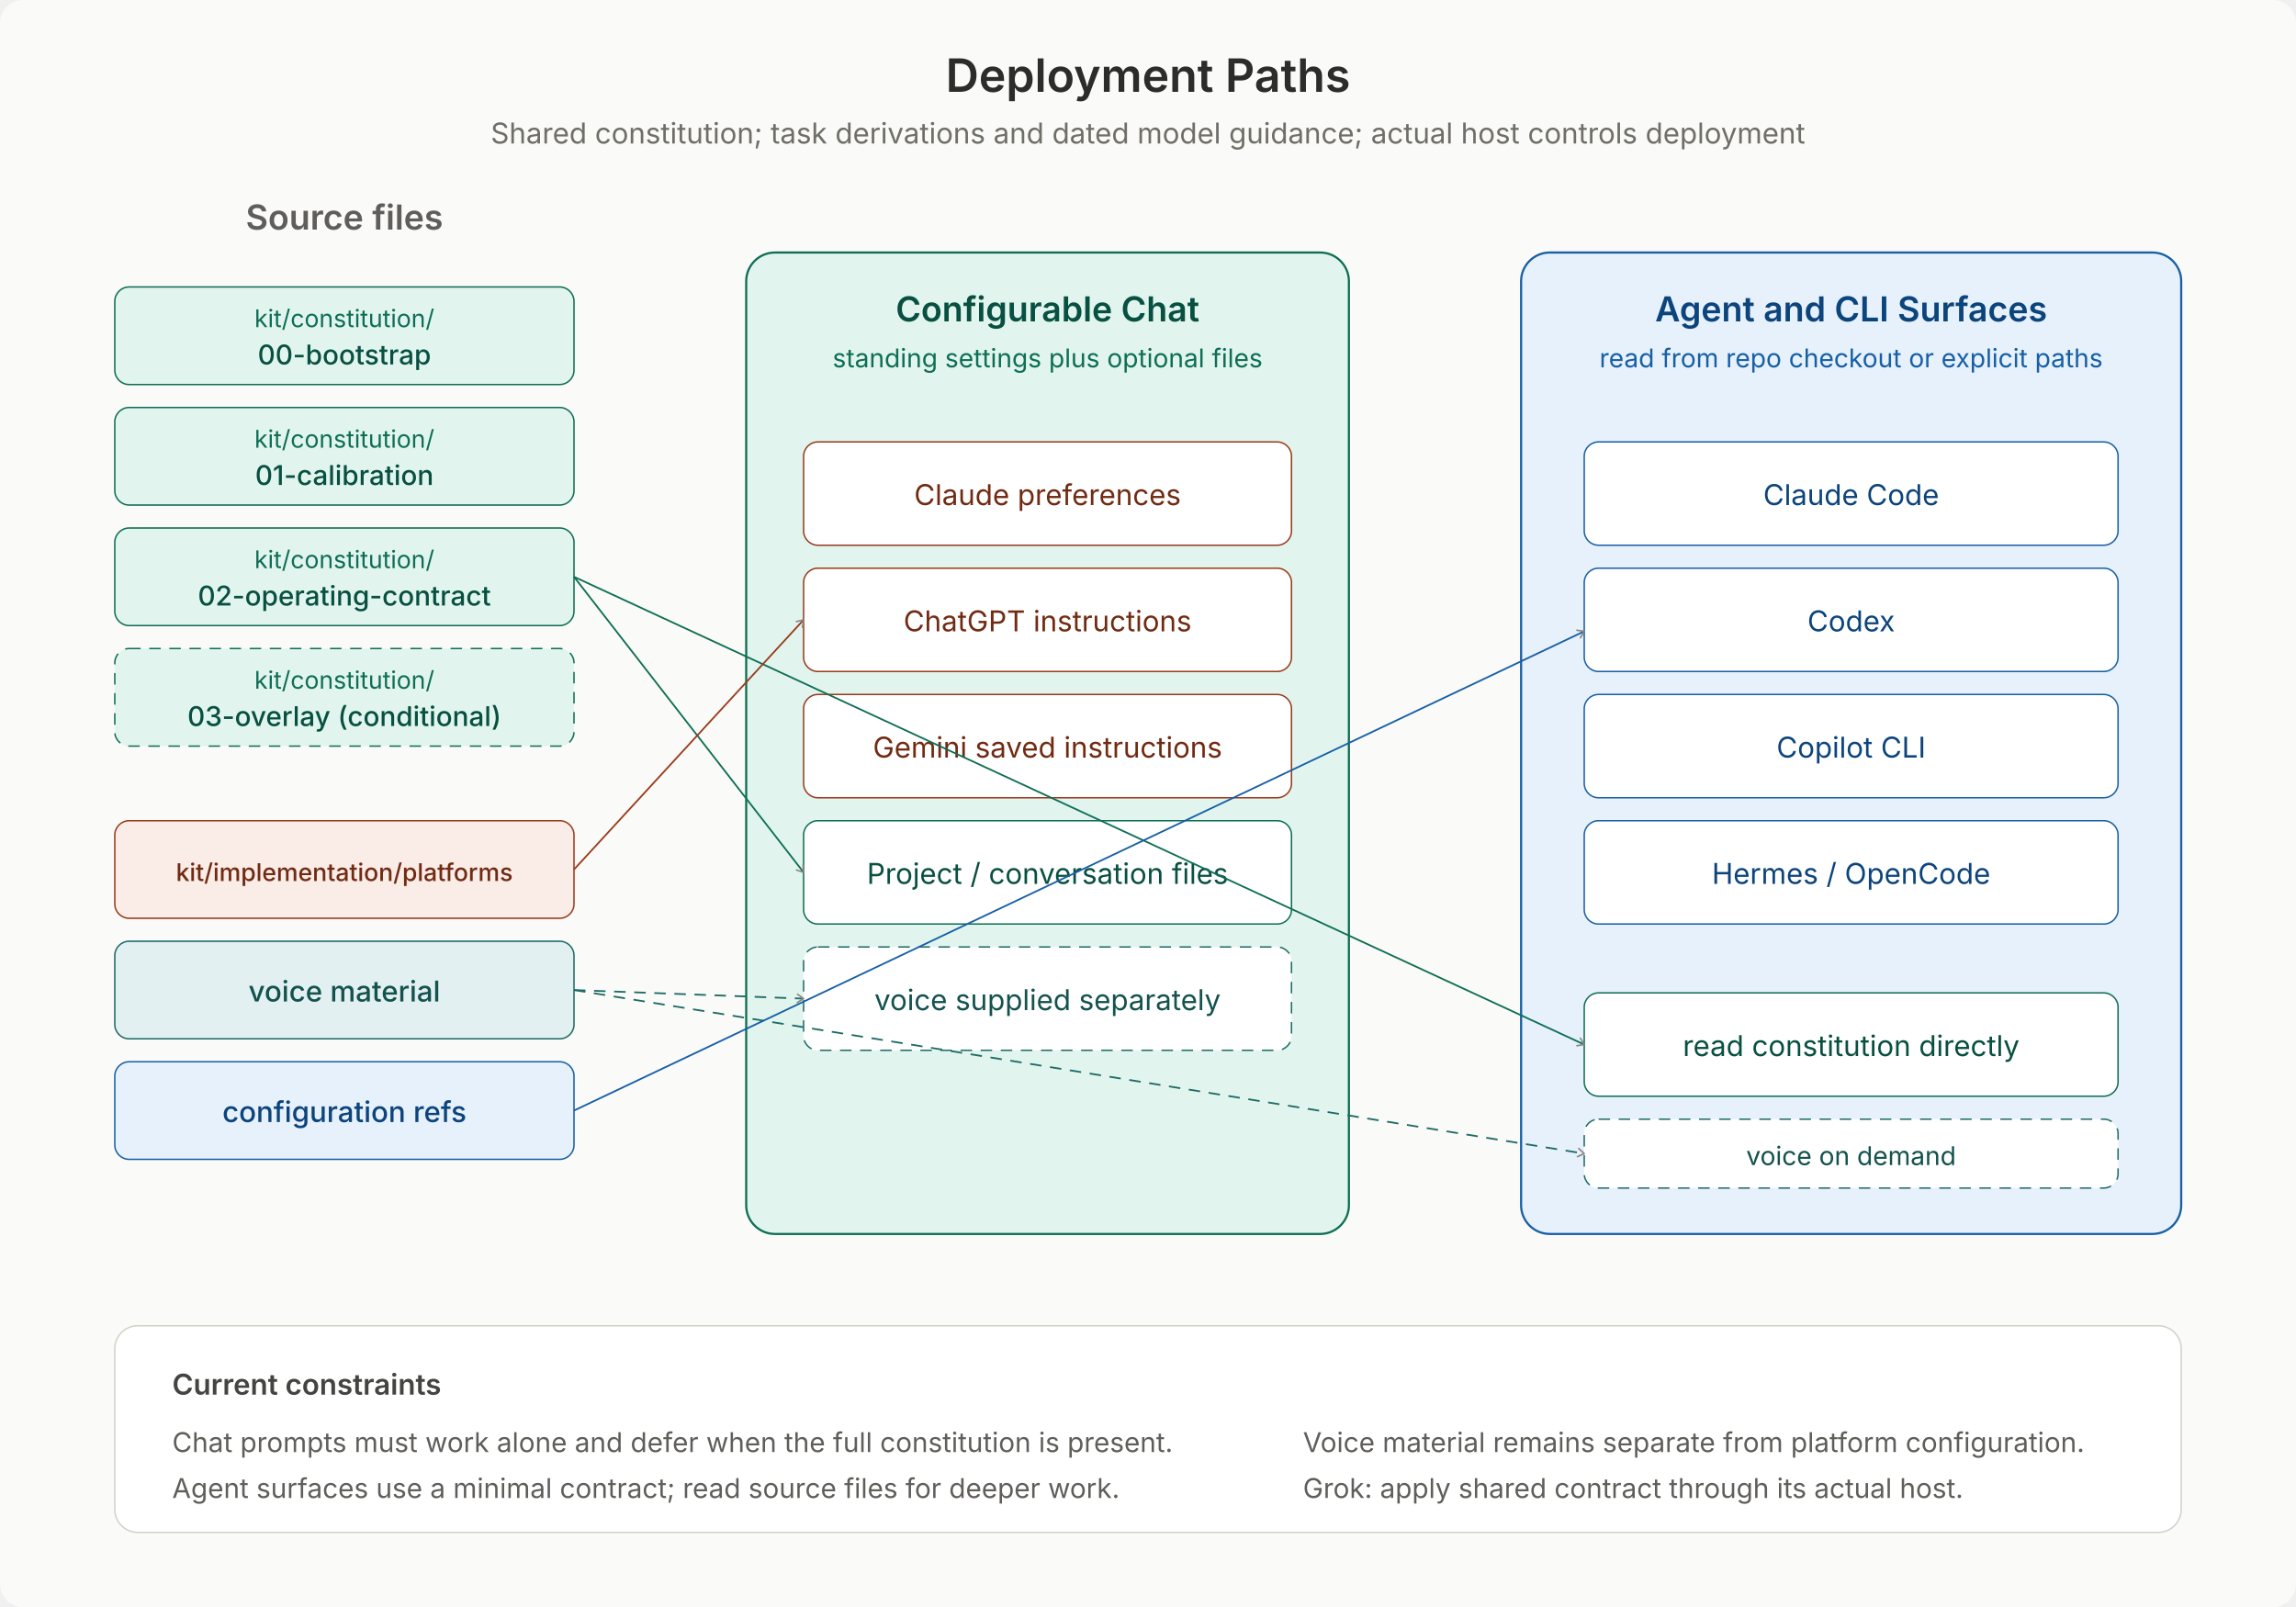
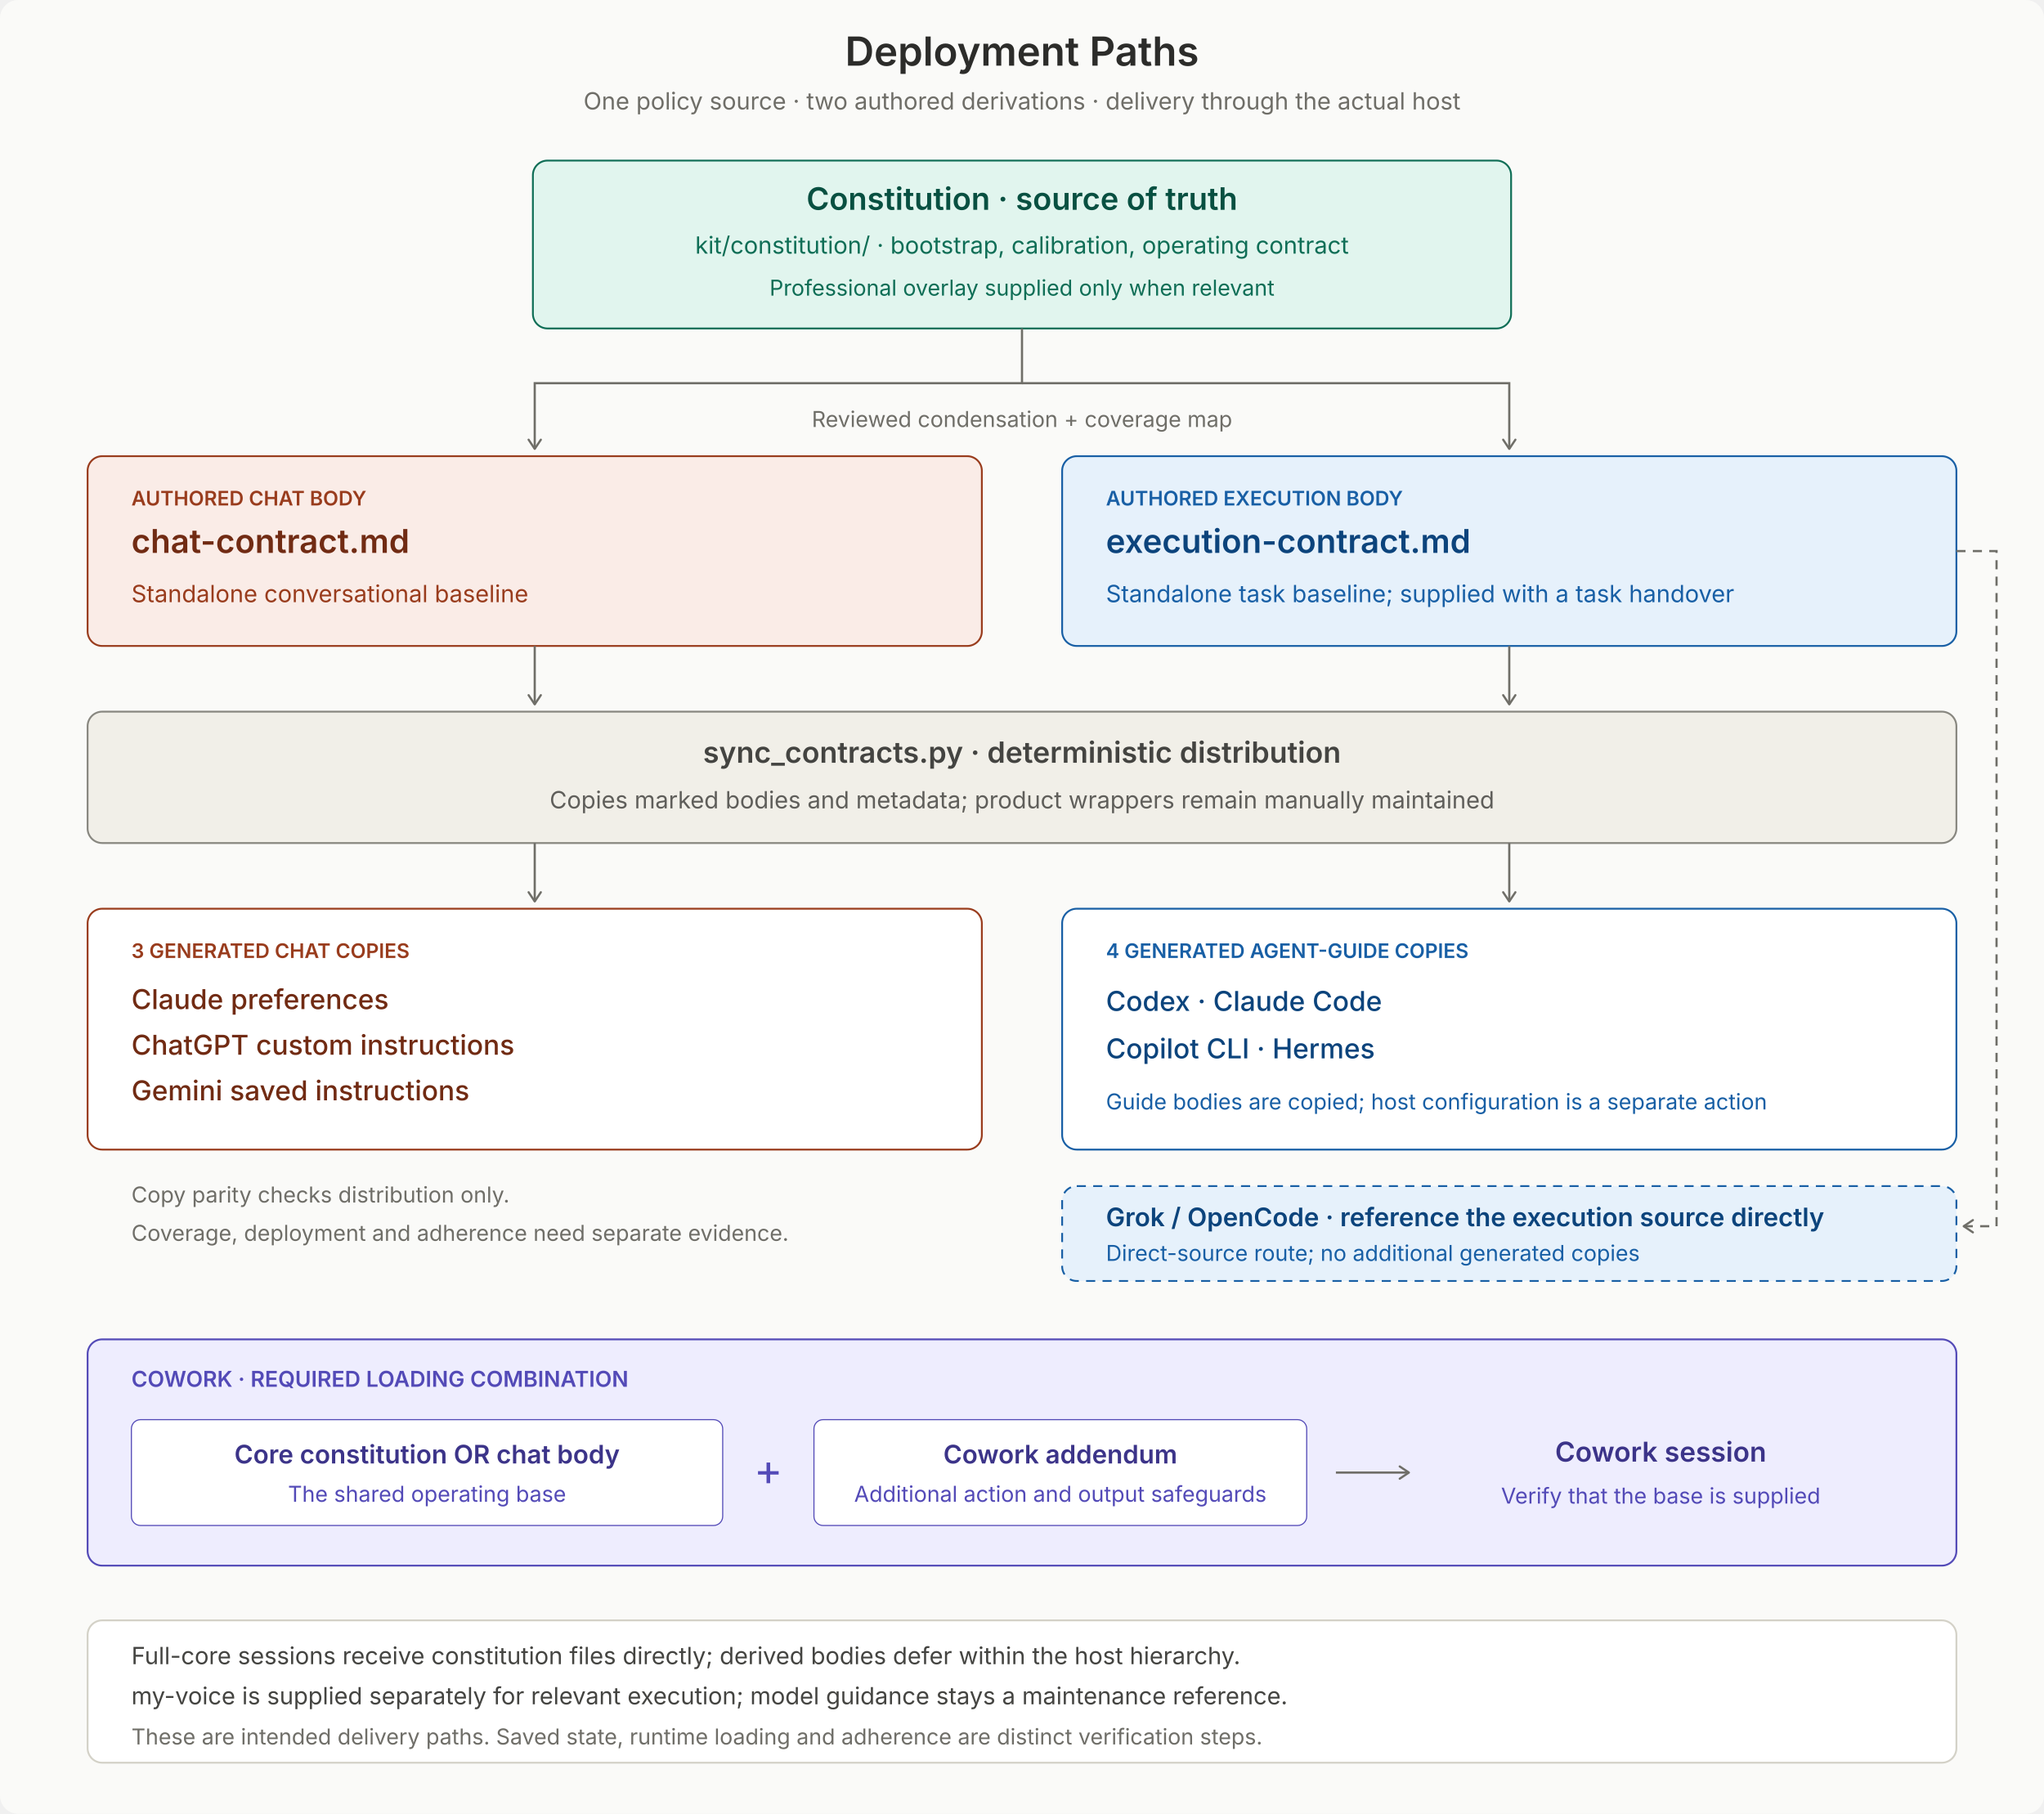
- <svg xmlns="http://www.w3.org/2000/svg" viewBox="0 0 800 560" font-family="system-ui, -apple-system, sans-serif">
+ <svg xmlns="http://www.w3.org/2000/svg" viewBox="0 0 1120 994" font-family="system-ui, -apple-system, sans-serif" role="img" aria-labelledby="title description">
  <defs>
-     <marker id="arrow" viewBox="0 0 10 10" refX="8" refY="5" markerWidth="6" markerHeight="6" orient="auto-start-reverse">
-       <path d="M2 1L8 5L2 9" fill="none" stroke="#888780" stroke-width="1.5" stroke-linecap="round" stroke-linejoin="round" />
+     <marker id="arrow" viewBox="0 0 10 10" refX="8" refY="5" markerWidth="7" markerHeight="7" orient="auto-start-reverse">
+       <path d="M2 1L8 5L2 9" fill="none" stroke="#6F6E68" stroke-width="1.4" stroke-linecap="round" stroke-linejoin="round" />
    </marker>
  </defs>
-   <rect width="800" height="560" fill="#fafaf8" rx="8" />
-   <text x="400" y="32" text-anchor="middle" font-size="16" font-weight="600" fill="#2C2C2A">Deployment Paths</text>
-   <text x="400" y="50" text-anchor="middle" font-size="10" fill="#6F6E68">Shared constitution; task derivations and dated model guidance; actual host controls deployment</text>
-   <text x="120" y="80" text-anchor="middle" font-size="12" font-weight="600" fill="#5F5E5A">Source files</text>
-   <rect x="40" y="100" width="160" height="34" rx="5" fill="#E1F5EE" stroke="#0F6E56" stroke-width="0.5" />
-   <text x="120" y="114" text-anchor="middle" font-size="8.5" fill="#0F6E56">kit/constitution/</text>
-   <text x="120" y="127" text-anchor="middle" font-size="9.5" font-weight="500" fill="#085041">00-bootstrap</text>
-   <rect x="40" y="142" width="160" height="34" rx="5" fill="#E1F5EE" stroke="#0F6E56" stroke-width="0.5" />
-   <text x="120" y="156" text-anchor="middle" font-size="8.5" fill="#0F6E56">kit/constitution/</text>
-   <text x="120" y="169" text-anchor="middle" font-size="9.5" font-weight="500" fill="#085041">01-calibration</text>
-   <rect x="40" y="184" width="160" height="34" rx="5" fill="#E1F5EE" stroke="#0F6E56" stroke-width="0.5" />
-   <text x="120" y="198" text-anchor="middle" font-size="8.5" fill="#0F6E56">kit/constitution/</text>
-   <text x="120" y="211" text-anchor="middle" font-size="9.5" font-weight="500" fill="#085041">02-operating-contract</text>
-   <rect x="40" y="226" width="160" height="34" rx="5" fill="#E1F5EE" stroke="#0F6E56" stroke-width="0.5" stroke-dasharray="4 3" />
-   <text x="120" y="240" text-anchor="middle" font-size="8.5" fill="#0F6E56">kit/constitution/</text>
-   <text x="120" y="253" text-anchor="middle" font-size="9.5" font-weight="500" fill="#085041">03-overlay (conditional)</text>
-   <rect x="40" y="286" width="160" height="34" rx="5" fill="#FAECE7" stroke="#993C1D" stroke-width="0.5" />
-   <text x="120" y="307" text-anchor="middle" font-size="8.5" font-weight="500" fill="#712B13">kit/implementation/platforms</text>
-   <rect x="40" y="328" width="160" height="34" rx="5" fill="#E2F0F1" stroke="#1F6B66" stroke-width="0.5" />
-   <text x="120" y="349" text-anchor="middle" font-size="10" font-weight="500" fill="#14524E">voice material</text>
-   <rect x="40" y="370" width="160" height="34" rx="5" fill="#E6F1FB" stroke="#185FA5" stroke-width="0.5" />
-   <text x="120" y="391" text-anchor="middle" font-size="10" font-weight="500" fill="#0C447C">configuration refs</text>
-   <rect x="260" y="88" width="210" height="342" rx="10" fill="#E1F5EE" stroke="#0F6E56" stroke-width="0.75" />
-   <text x="365" y="112" text-anchor="middle" font-size="12" font-weight="600" fill="#085041">Configurable Chat</text>
-   <text x="365" y="128" text-anchor="middle" font-size="9" fill="#0F6E56">standing settings plus optional files</text>
-   <rect x="280" y="154" width="170" height="36" rx="5" fill="#fff" stroke="#993C1D" stroke-width="0.5" />
-   <text x="365" y="176" text-anchor="middle" font-size="10" fill="#712B13">Claude preferences</text>
-   <rect x="280" y="198" width="170" height="36" rx="5" fill="#fff" stroke="#993C1D" stroke-width="0.5" />
-   <text x="365" y="220" text-anchor="middle" font-size="10" fill="#712B13">ChatGPT instructions</text>
-   <rect x="280" y="242" width="170" height="36" rx="5" fill="#fff" stroke="#993C1D" stroke-width="0.5" />
-   <text x="365" y="264" text-anchor="middle" font-size="10" fill="#712B13">Gemini saved instructions</text>
-   <rect x="280" y="286" width="170" height="36" rx="5" fill="#fff" stroke="#0F6E56" stroke-width="0.5" />
-   <text x="365" y="308" text-anchor="middle" font-size="10" fill="#085041">Project / conversation files</text>
-   <rect x="280" y="330" width="170" height="36" rx="5" fill="#fff" stroke="#1F6B66" stroke-width="0.5" stroke-dasharray="4 3" />
-   <text x="365" y="352" text-anchor="middle" font-size="10" fill="#14524E">voice supplied separately</text>
-   <rect x="530" y="88" width="230" height="342" rx="10" fill="#E6F1FB" stroke="#185FA5" stroke-width="0.75" />
-   <text x="645" y="112" text-anchor="middle" font-size="12" font-weight="600" fill="#0C447C">Agent and CLI Surfaces</text>
-   <text x="645" y="128" text-anchor="middle" font-size="9" fill="#185FA5">read from repo checkout or explicit paths</text>
-   <rect x="552" y="154" width="186" height="36" rx="5" fill="#fff" stroke="#185FA5" stroke-width="0.5" />
-   <text x="645" y="176" text-anchor="middle" font-size="10" fill="#0C447C">Claude Code</text>
-   <rect x="552" y="198" width="186" height="36" rx="5" fill="#fff" stroke="#185FA5" stroke-width="0.5" />
-   <text x="645" y="220" text-anchor="middle" font-size="10" fill="#0C447C">Codex</text>
-   <rect x="552" y="242" width="186" height="36" rx="5" fill="#fff" stroke="#185FA5" stroke-width="0.5" />
-   <text x="645" y="264" text-anchor="middle" font-size="10" fill="#0C447C">Copilot CLI</text>
-   <rect x="552" y="286" width="186" height="36" rx="5" fill="#fff" stroke="#185FA5" stroke-width="0.5" />
-   <text x="645" y="308" text-anchor="middle" font-size="10" fill="#0C447C">Hermes / OpenCode</text>
-   <rect x="552" y="346" width="186" height="36" rx="5" fill="#fff" stroke="#0F6E56" stroke-width="0.5" />
-   <text x="645" y="368" text-anchor="middle" font-size="10" fill="#085041">read constitution directly</text>
-   <rect x="552" y="390" width="186" height="24" rx="5" fill="#fff" stroke="#1F6B66" stroke-width="0.5" stroke-dasharray="4 3" />
-   <text x="645" y="406" text-anchor="middle" font-size="9" fill="#14524E">voice on demand</text>
-   <line x1="200" y1="201" x2="280" y2="304" stroke="#0F6E56" stroke-width="0.6" marker-end="url(#arrow)" />
-   <line x1="200" y1="201" x2="552" y2="364" stroke="#0F6E56" stroke-width="0.6" marker-end="url(#arrow)" />
-   <line x1="200" y1="303" x2="280" y2="216" stroke="#993C1D" stroke-width="0.6" marker-end="url(#arrow)" />
-   <line x1="200" y1="345" x2="280" y2="348" stroke="#1F6B66" stroke-width="0.6" stroke-dasharray="4 3" marker-end="url(#arrow)" />
-   <line x1="200" y1="345" x2="552" y2="402" stroke="#1F6B66" stroke-width="0.6" stroke-dasharray="4 3" marker-end="url(#arrow)" />
-   <line x1="200" y1="387" x2="552" y2="220" stroke="#185FA5" stroke-width="0.6" marker-end="url(#arrow)" />
-   <rect x="40" y="462" width="720" height="72" rx="8" fill="#fff" stroke="#D3D1C7" stroke-width="0.5" />
-   <text x="60" y="486" font-size="10" font-weight="600" fill="#444441">Current constraints</text>
-   <text x="60" y="506" font-size="9.5" fill="#5F5E5A">Chat prompts must work alone and defer when the full constitution is present.</text>
-   <text x="60" y="522" font-size="9.5" fill="#5F5E5A">Agent surfaces use a minimal contract; read source files for deeper work.</text>
-   <text x="454" y="506" font-size="9.5" fill="#5F5E5A">Voice material remains separate from platform configuration.</text>
-   <text x="454" y="522" font-size="9.5" fill="#5F5E5A">Grok: apply shared contract through its actual host.</text>
+   <rect width="1120" height="994" fill="#fafaf8" rx="10" />
+   <text x="560" y="36" text-anchor="middle" font-size="22" font-weight="600" fill="#2C2C2A">Deployment Paths</text>
+   <text x="560" y="60" text-anchor="middle" font-size="13" fill="#6F6E68">One policy source · two authored derivations · delivery through the actual host</text>
+   <rect x="292" y="88" width="536" height="92" rx="8" fill="#E1F5EE" stroke="#0F6E56" />
+   <text x="560" y="115" text-anchor="middle" font-size="17" font-weight="600" fill="#085041">Constitution · source of truth</text>
+   <text x="560" y="139" text-anchor="middle" font-size="13" fill="#0F6E56">kit/constitution/ · bootstrap, calibration, operating contract</text>
+   <text x="560" y="162" text-anchor="middle" font-size="12" fill="#0F6E56">Professional overlay supplied only when relevant</text>
+   <path d="M560 180 V210 H293 V246" fill="none" stroke="#6F6E68" stroke-width="1.2" marker-end="url(#arrow)" />
+   <path d="M560 210 H827 V246" fill="none" stroke="#6F6E68" stroke-width="1.2" marker-end="url(#arrow)" />
+   <text x="560" y="234" text-anchor="middle" font-size="12" fill="#6F6E68">Reviewed condensation + coverage map</text>
+   <rect x="48" y="250" width="490" height="104" rx="8" fill="#FAECE7" stroke="#993C1D" />
+   <text x="72" y="277" font-size="11" font-weight="600" fill="#993C1D">AUTHORED CHAT BODY</text>
+   <text x="72" y="303" font-size="18" font-weight="600" fill="#712B13">chat-contract.md</text>
+   <text x="72" y="330" font-size="13" fill="#993C1D">Standalone conversational baseline</text>
+   <rect x="582" y="250" width="490" height="104" rx="8" fill="#E6F1FB" stroke="#185FA5" />
+   <text x="606" y="277" font-size="11" font-weight="600" fill="#185FA5">AUTHORED EXECUTION BODY</text>
+   <text x="606" y="303" font-size="18" font-weight="600" fill="#0C447C">execution-contract.md</text>
+   <text x="606" y="330" font-size="13" fill="#185FA5">Standalone task baseline; supplied with a task handover</text>
+   <line x1="293" y1="354" x2="293" y2="386" stroke="#6F6E68" stroke-width="1.2" marker-end="url(#arrow)" />
+   <line x1="827" y1="354" x2="827" y2="386" stroke="#6F6E68" stroke-width="1.2" marker-end="url(#arrow)" />
+   <rect x="48" y="390" width="1024" height="72" rx="8" fill="#F1EFE8" stroke="#888780" />
+   <text x="560" y="418" text-anchor="middle" font-size="16" font-weight="600" fill="#444441">sync_contracts.py · deterministic distribution</text>
+   <text x="560" y="443" text-anchor="middle" font-size="13" fill="#5F5E5A">Copies marked bodies and metadata; product wrappers remain manually maintained</text>
+   <line x1="293" y1="462" x2="293" y2="494" stroke="#6F6E68" stroke-width="1.2" marker-end="url(#arrow)" />
+   <line x1="827" y1="462" x2="827" y2="494" stroke="#6F6E68" stroke-width="1.2" marker-end="url(#arrow)" />
+   <rect x="48" y="498" width="490" height="132" rx="8" fill="#fff" stroke="#993C1D" />
+   <text x="72" y="525" font-size="11" font-weight="600" fill="#993C1D">3 GENERATED CHAT COPIES</text>
+   <text x="72" y="553" font-size="15" font-weight="500" fill="#712B13">Claude preferences</text>
+   <text x="72" y="578" font-size="15" font-weight="500" fill="#712B13">ChatGPT custom instructions</text>
+   <text x="72" y="603" font-size="15" font-weight="500" fill="#712B13">Gemini saved instructions</text>
+   <rect x="582" y="498" width="490" height="132" rx="8" fill="#fff" stroke="#185FA5" />
+   <text x="606" y="525" font-size="11" font-weight="600" fill="#185FA5">4 GENERATED AGENT-GUIDE COPIES</text>
+   <text x="606" y="554" font-size="15" font-weight="500" fill="#0C447C">Codex · Claude Code</text>
+   <text x="606" y="580" font-size="15" font-weight="500" fill="#0C447C">Copilot CLI · Hermes</text>
+   <text x="606" y="608" font-size="12" fill="#185FA5">Guide bodies are copied; host configuration is a separate action</text>
+   <text x="72" y="659" font-size="12" fill="#6F6E68">Copy parity checks distribution only.</text>
+   <text x="72" y="680" font-size="12" fill="#6F6E68">Coverage, deployment and adherence need separate evidence.</text>
+   <path d="M1072 302 H1094 V672 H1076" fill="none" stroke="#6F6E68" stroke-width="1.2" stroke-dasharray="5 4" marker-end="url(#arrow)" />
+   <rect x="582" y="650" width="490" height="52" rx="8" fill="#E6F1FB" stroke="#185FA5" stroke-dasharray="5 4" />
+   <text x="606" y="672" font-size="14" font-weight="600" fill="#0C447C">Grok / OpenCode · reference the execution source directly</text>
+   <text x="606" y="691" font-size="12" fill="#185FA5">Direct-source route; no additional generated copies</text>
+   <rect x="48" y="734" width="1024" height="124" rx="8" fill="#EEEDFE" stroke="#534AB7" />
+   <text x="72" y="760" font-size="12" font-weight="600" fill="#534AB7">COWORK · REQUIRED LOADING COMBINATION</text>
+   <rect x="72" y="778" width="324" height="58" rx="5" fill="#fff" stroke="#534AB7" stroke-width="0.6" />
+   <text x="234" y="802" text-anchor="middle" font-size="14" font-weight="600" fill="#3C3489">Core constitution OR chat body</text>
+   <text x="234" y="823" text-anchor="middle" font-size="12" fill="#534AB7">The shared operating base</text>
+   <text x="421" y="814" text-anchor="middle" font-size="24" fill="#534AB7">+</text>
+   <rect x="446" y="778" width="270" height="58" rx="5" fill="#fff" stroke="#534AB7" stroke-width="0.6" />
+   <text x="581" y="802" text-anchor="middle" font-size="14" font-weight="600" fill="#3C3489">Cowork addendum</text>
+   <text x="581" y="823" text-anchor="middle" font-size="12" fill="#534AB7">Additional action and output safeguards</text>
+   <line x1="732" y1="807" x2="772" y2="807" stroke="#6F6E68" stroke-width="1.2" marker-end="url(#arrow)" />
+   <text x="910" y="801" text-anchor="middle" font-size="15" font-weight="600" fill="#3C3489">Cowork session</text>
+   <text x="910" y="824" text-anchor="middle" font-size="12" fill="#534AB7">Verify that the base is supplied</text>
+   <rect x="48" y="888" width="1024" height="78" rx="8" fill="#fff" stroke="#D3D1C7" />
+   <text x="72" y="912" font-size="13" fill="#444441">Full-core sessions receive constitution files directly; derived bodies defer within the host hierarchy.</text>
+   <text x="72" y="934" font-size="13" fill="#444441">my-voice is supplied separately for relevant execution; model guidance stays a maintenance reference.</text>
+   <text x="72" y="956" font-size="12" fill="#6F6E68">These are intended delivery paths. Saved state, runtime loading and adherence are distinct verification steps.</text>
</svg>
